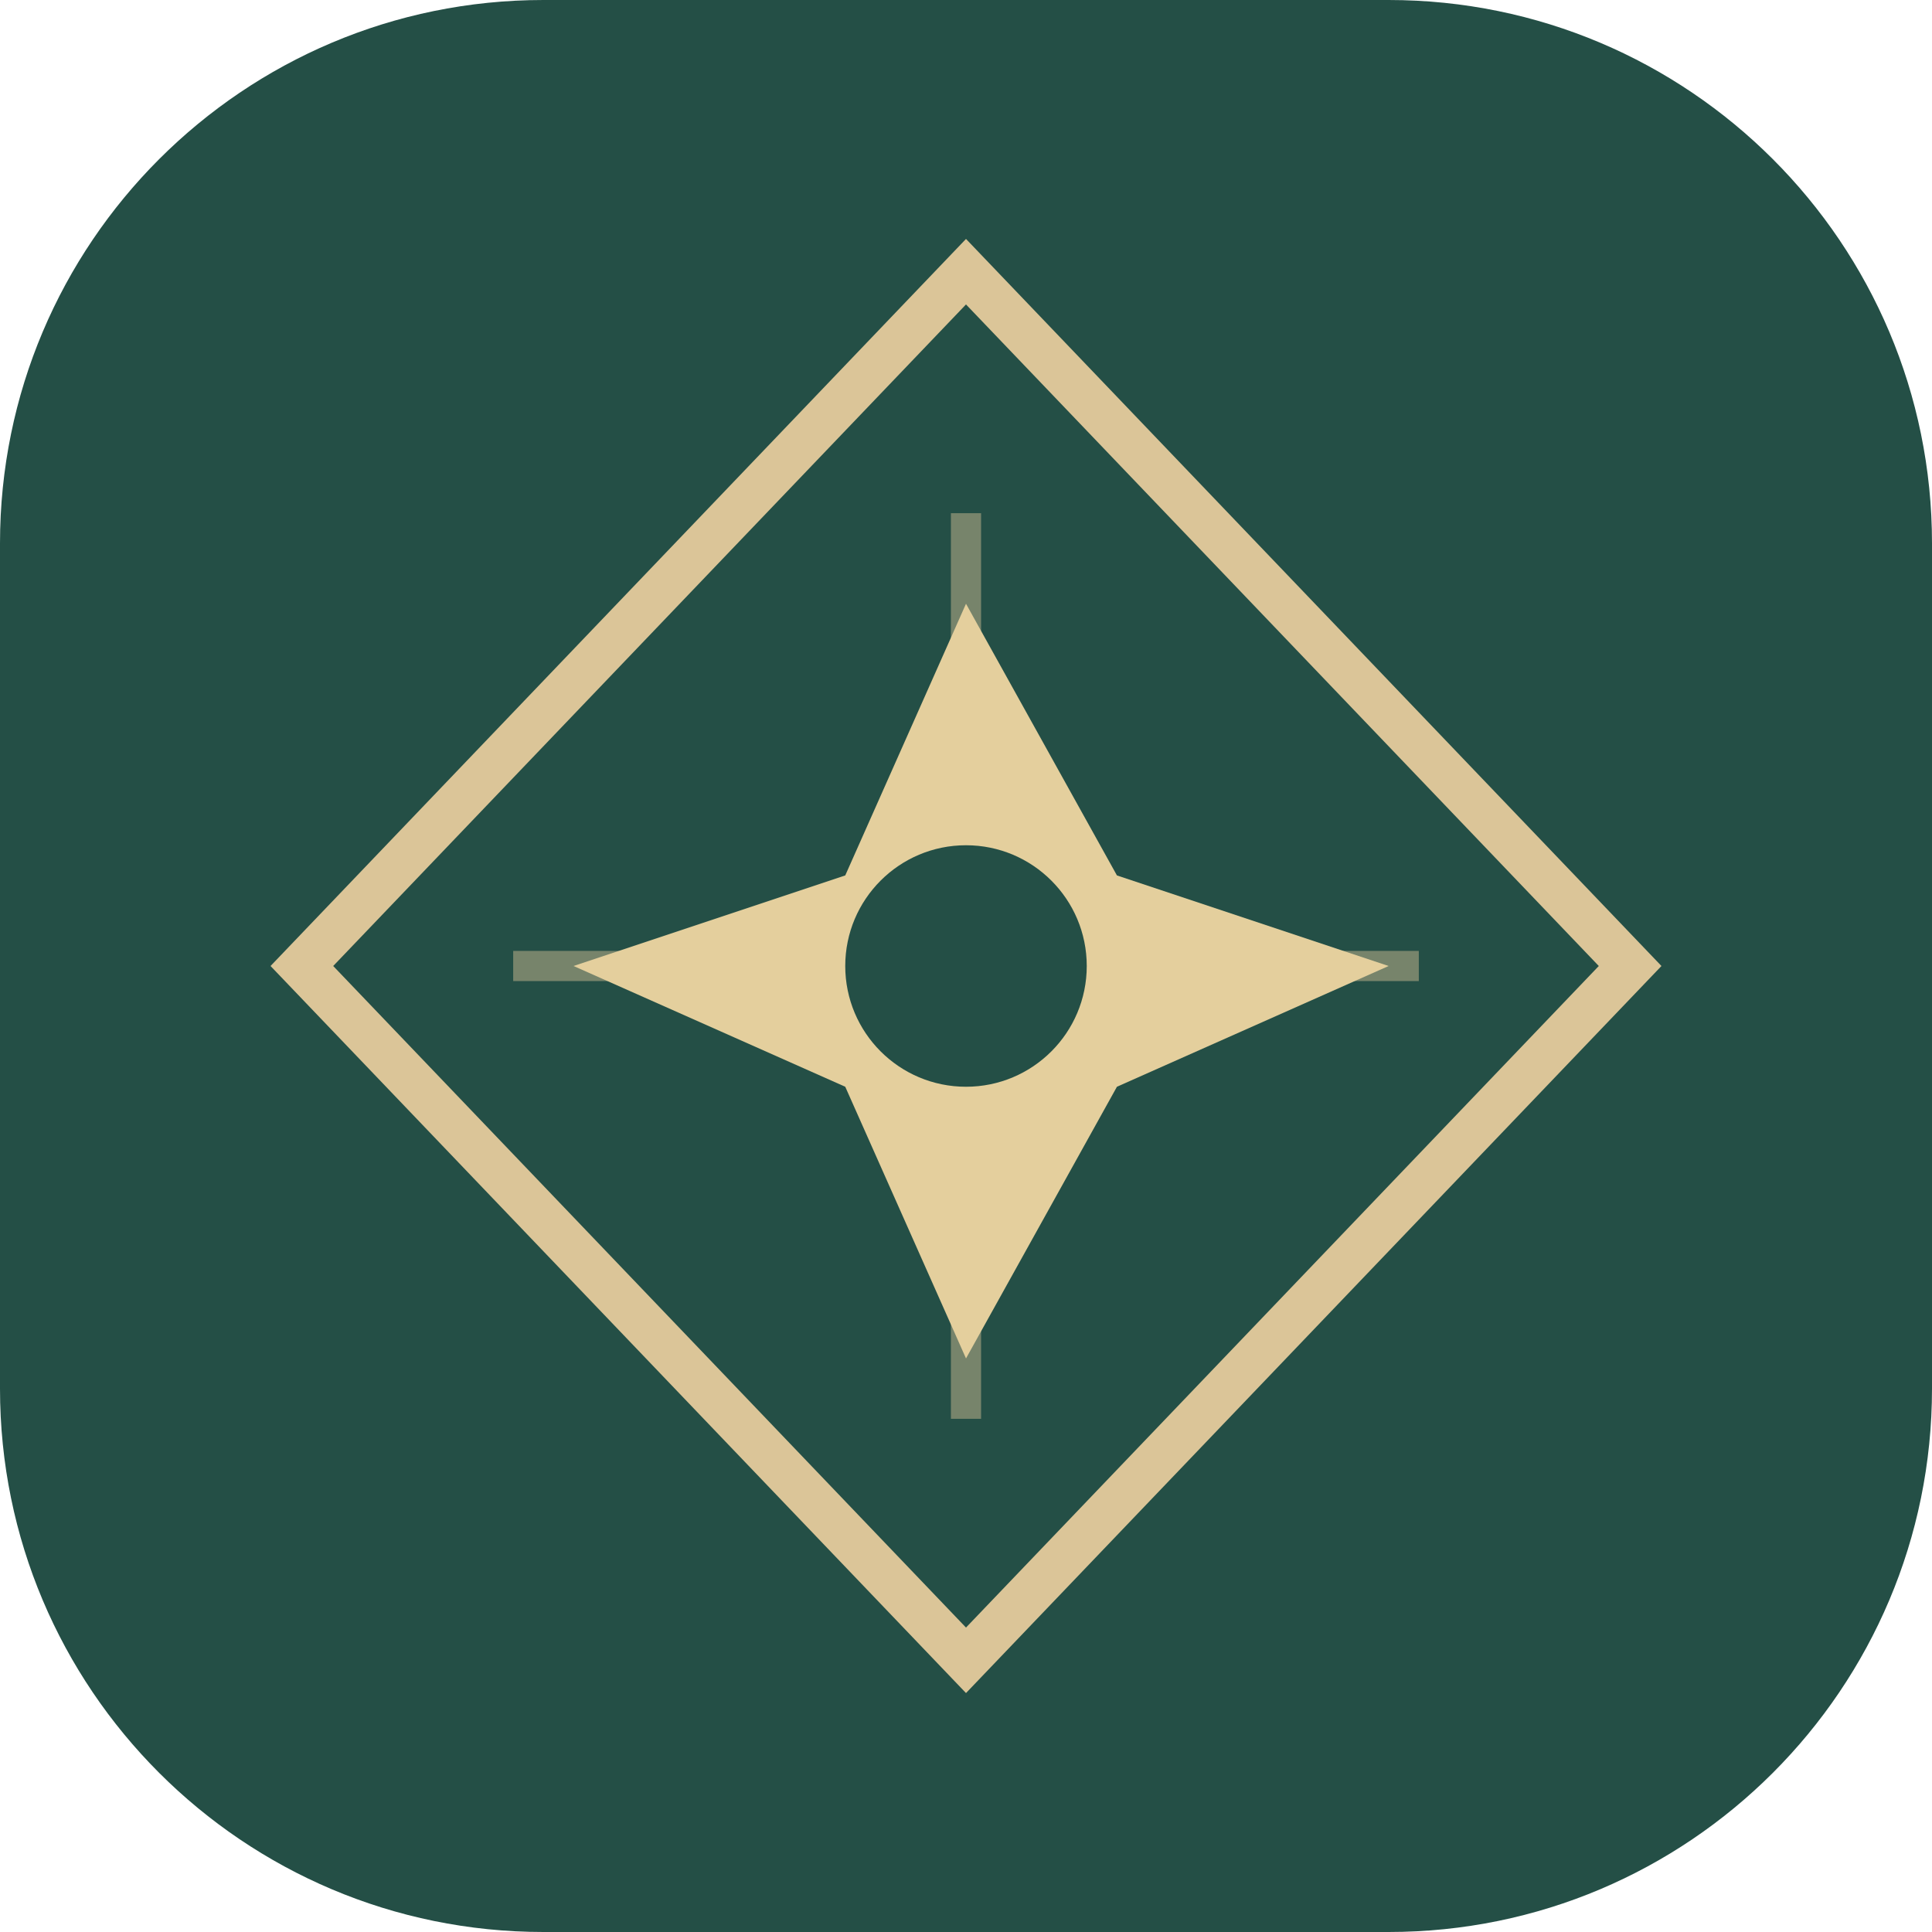
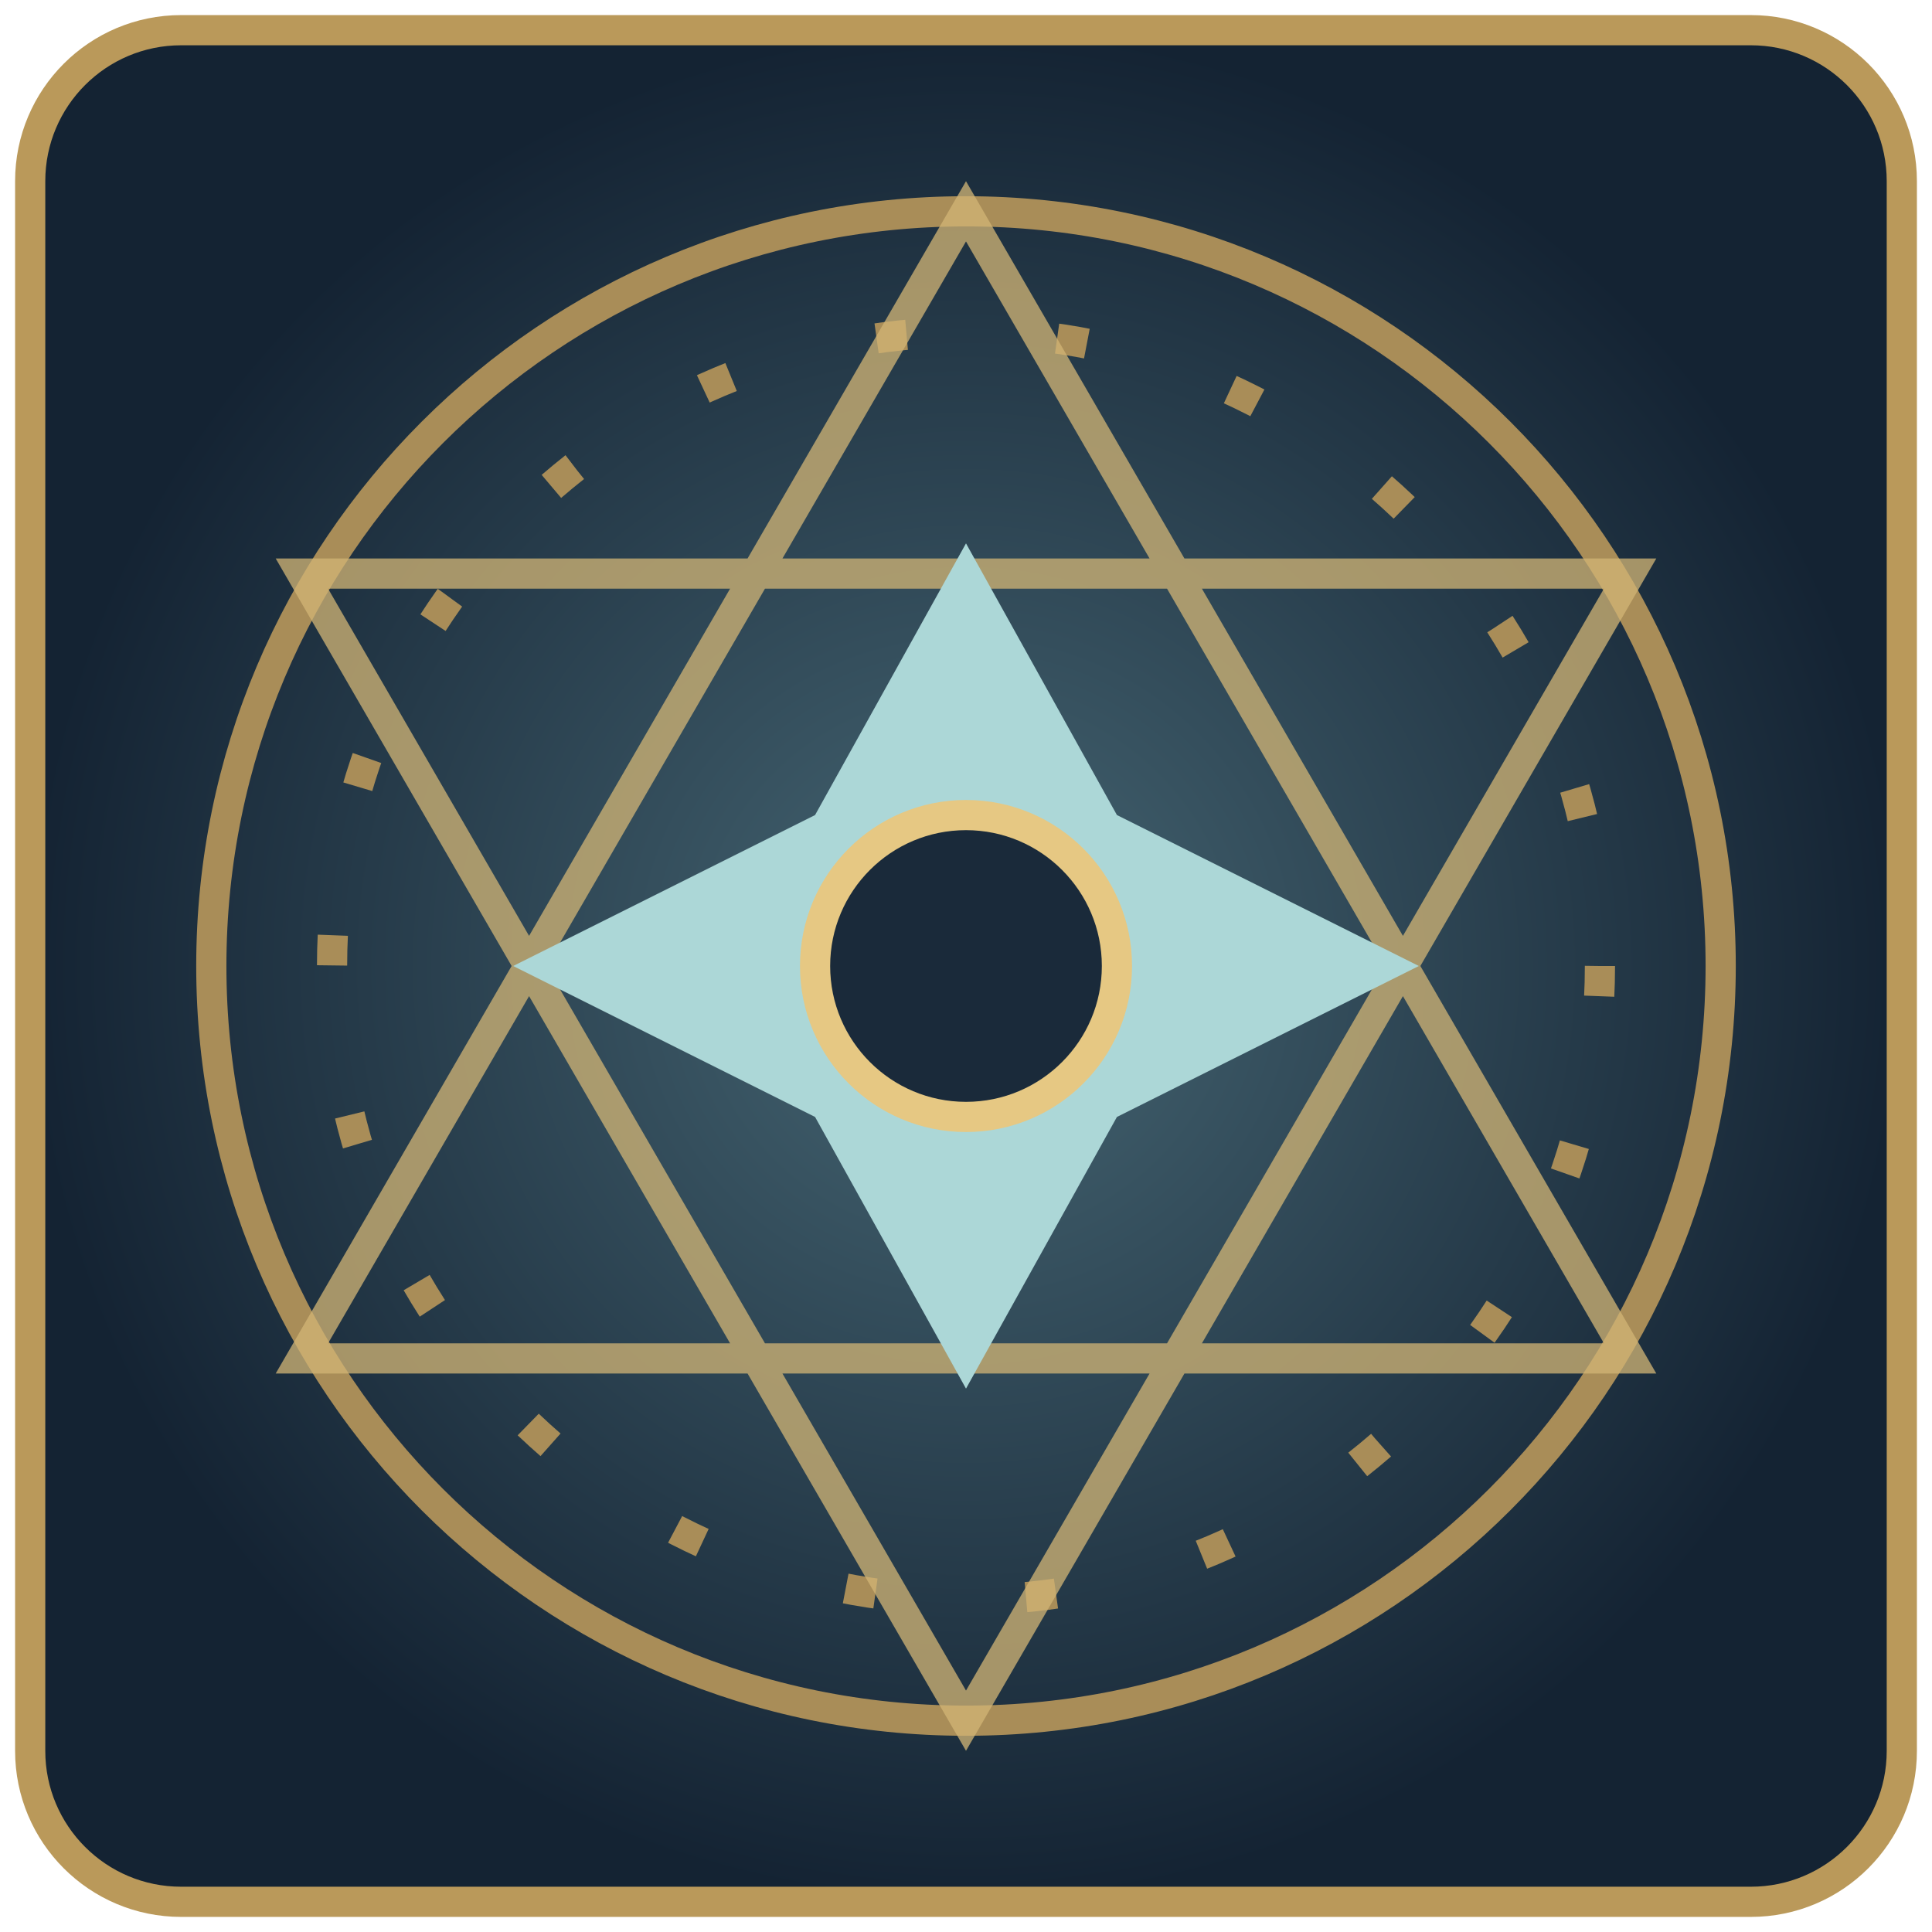
<svg xmlns="http://www.w3.org/2000/svg" viewBox="0 0 64 64">
-   <rect width="64" height="64" rx="18" fill="#244f46" />
-   <path d="M32 9 54 32 32 55 10 32Z" fill="none" stroke="#dbc598" stroke-width="1.5" />
-   <path d="M32 17v30M17 32h30" stroke="#dbc598" opacity=".45" />
-   <path d="m32 20 5 9 9 3-9 4-5 9-4-9-9-4 9-3Z" fill="#e4cf9d" />
-   <circle cx="32" cy="32" r="4" fill="#244f46" />
+   <defs>
+     <radialGradient id="a">
+       <stop stop-color="#466673" />
+       <stop offset="1" stop-color="#142333" />
+     </radialGradient>
+   </defs>
+   <rect x="1" y="1" width="62" height="62" rx="5" fill="url(#a)" stroke="#ba995a" />
+   <circle cx="32" cy="32" r="25" fill="none" stroke="#a98d58" />
+   <circle cx="32" cy="32" r="21" fill="none" stroke="#a98d58" stroke-dasharray="1 5" />
+   <path d="m32 7 22 38H10Zm0 50L10 19h44Z" fill="none" stroke="#d3b675" opacity=".75" />
+   <path d="m32 18 5 9 10 5-10 5-5 9-5-9-10-5 10-5Z" fill="#acd7d7" />
+   <circle cx="32" cy="32" r="5" fill="#1a2a3a" stroke="#e6c883" />
</svg>
